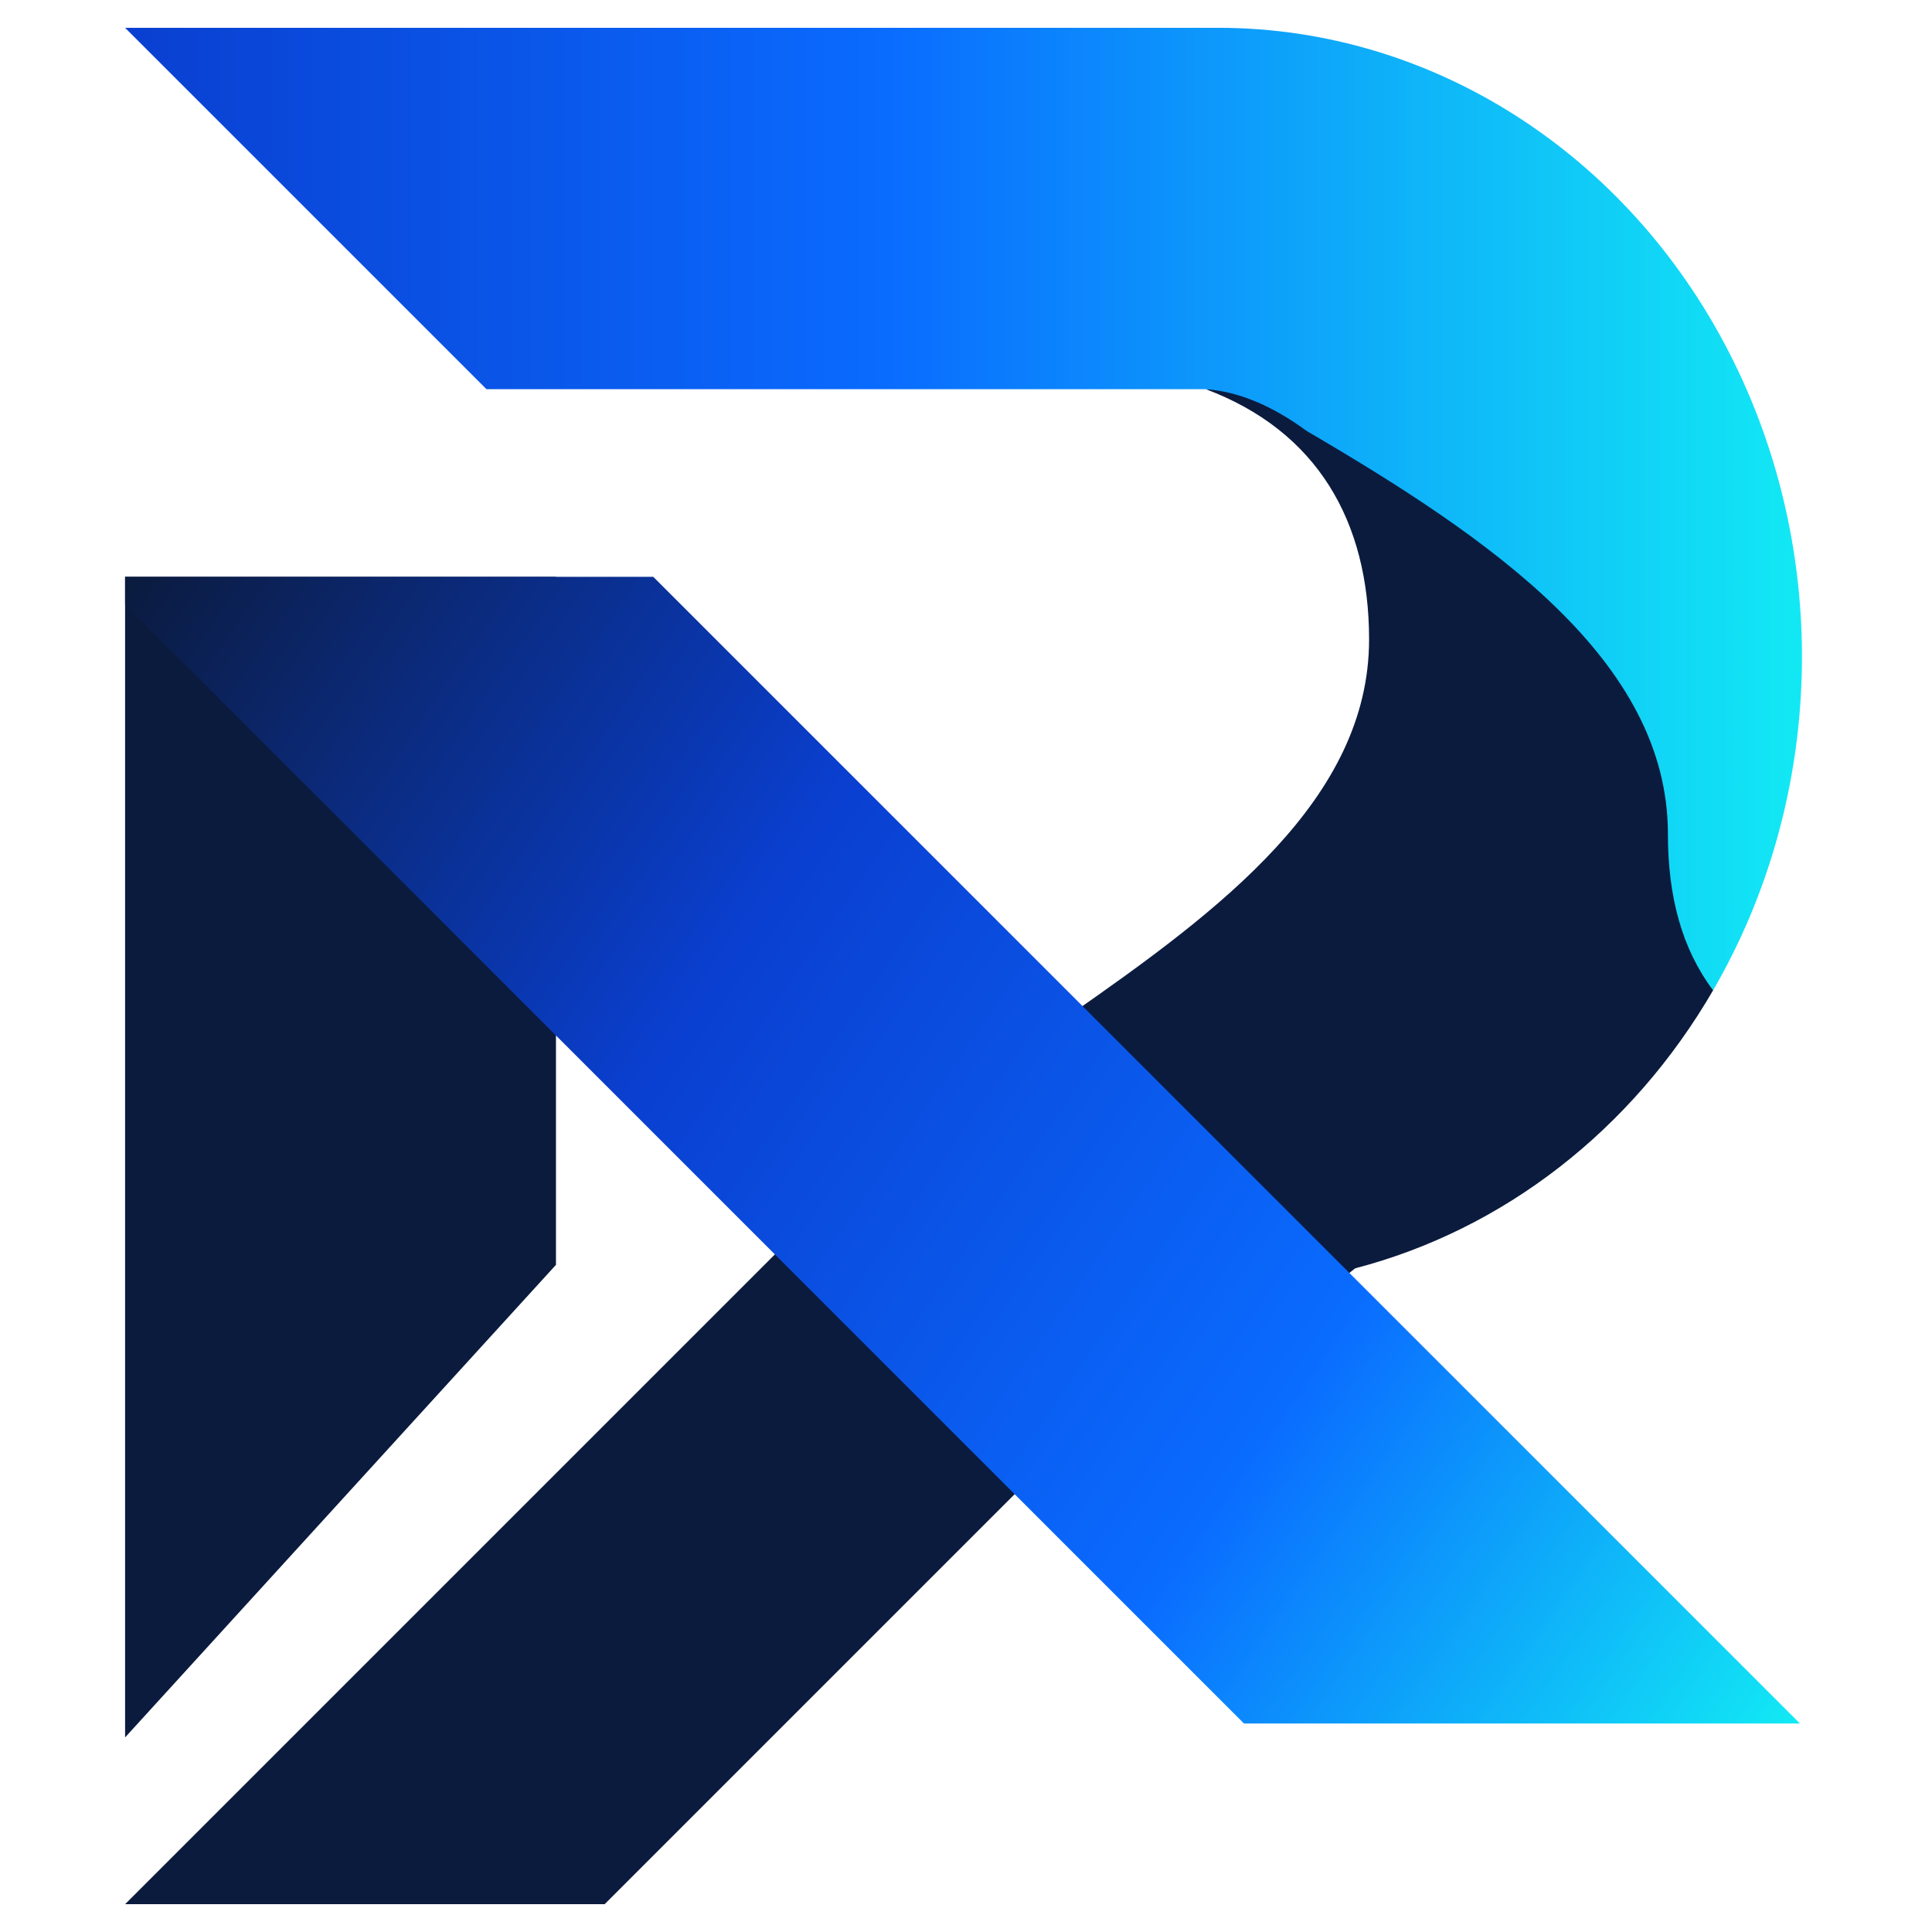
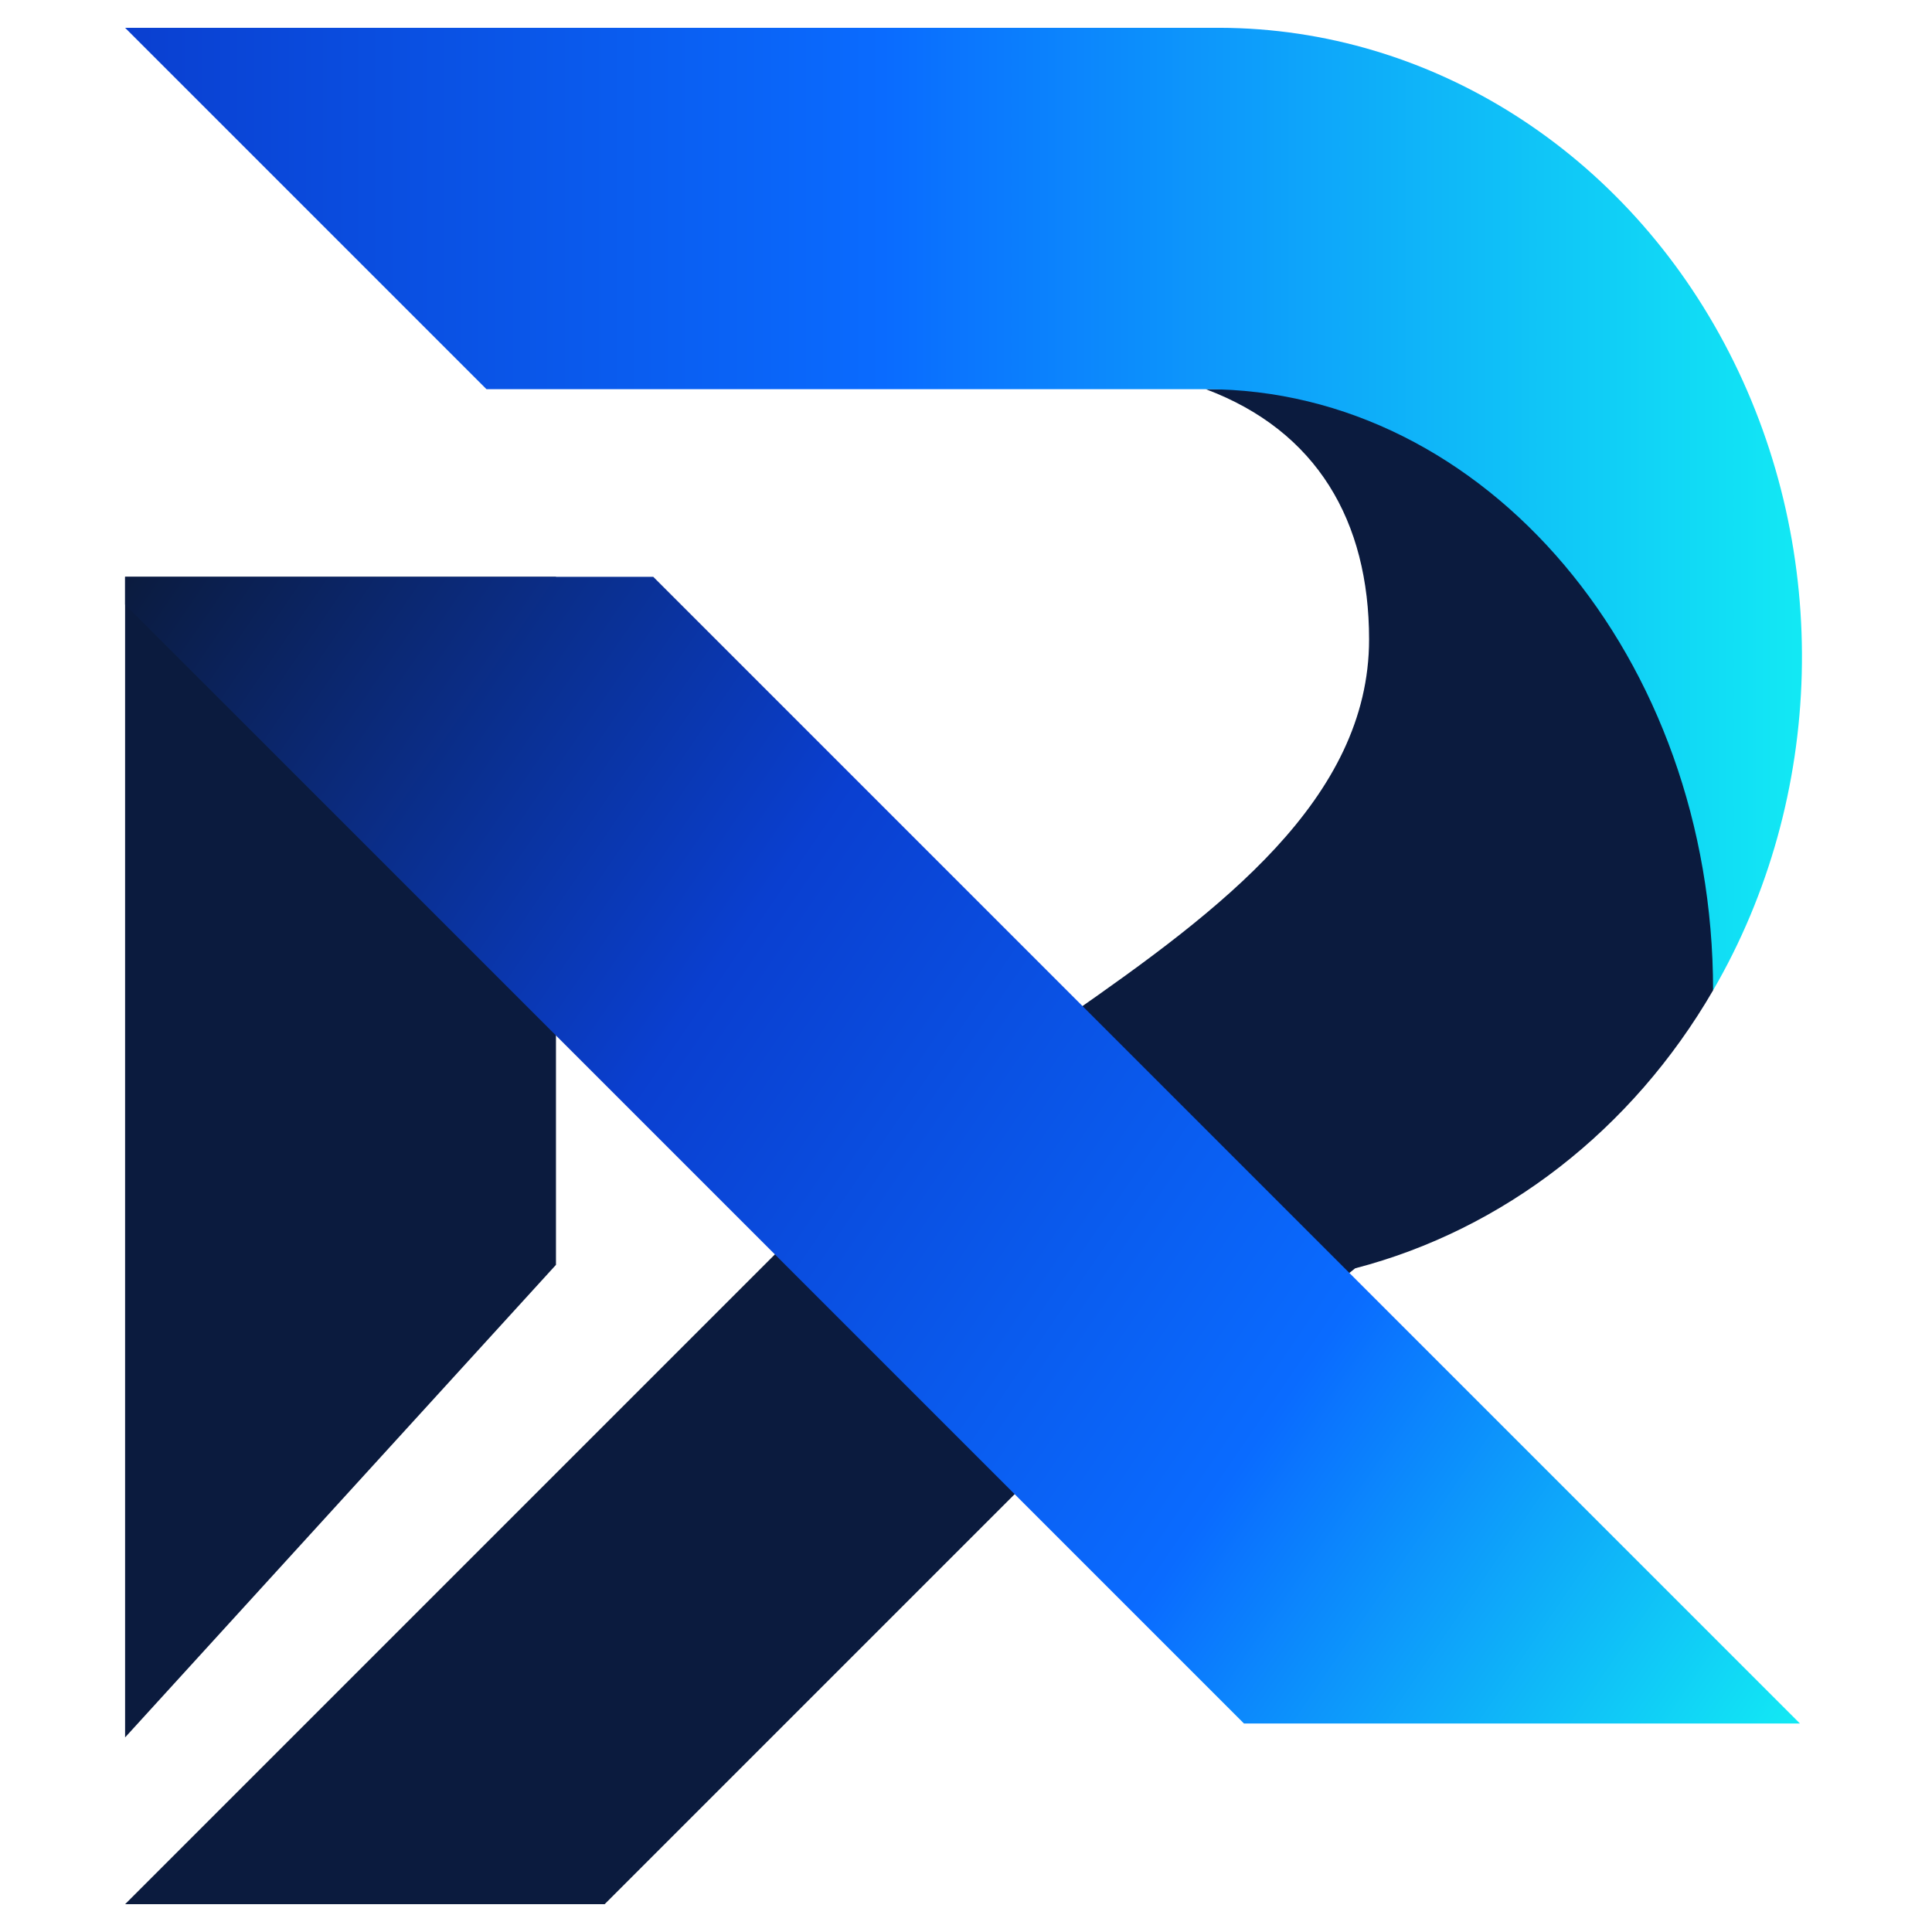
<svg xmlns="http://www.w3.org/2000/svg" viewBox="-21 0 556 556" width="32" height="32">
  <defs>
    <linearGradient id="bowl" x1="15" y1="0" x2="500" y2="0" gradientUnits="userSpaceOnUse">
      <stop offset="0" stop-color="#0A3FD0" />
      <stop offset=".45" stop-color="#0A6BFF" />
      <stop offset="1" stop-color="#12EAF4" />
    </linearGradient>
    <linearGradient id="stroke" x1="15" y1="166" x2="497" y2="496" gradientUnits="userSpaceOnUse">
      <stop offset="0" stop-color="#0B1B3E" />
      <stop offset=".35" stop-color="#0A3FD0" />
      <stop offset=".7" stop-color="#0A6BFF" />
      <stop offset="1" stop-color="#12EAF4" />
    </linearGradient>
  </defs>
  <g fill="#0B1B3E">
    <path d="M15 166H139V364L15 500Z" />
    <path d="M15 548L263 300L341 360L153 548Z" />
    <path d="M326 112H440L490 190L472 285L369 365L364 369L287 292C330 262 373 230 373 184C373 150 358 124 326 112Z" />
    <path d="M472 285A168 181 0 0 1 369 365C370 345 380 318 405 298Q435 287 472 285Z" />
  </g>
  <path fill="url(#stroke)" d="M15 166H167L497 496H337L15 174Z" />
-   <path fill="url(#bowl)" d="M15 8H330A168 181 0 0 1 472 285C463 273 459 258 459 240C459 190 408 155 355 124Q340 113 326 112H119Z" />
+   <path fill="url(#bowl)" d="M15 8H330A168 181 0 0 1 472 285A146 173 0 0 0 326 112H119Z" />
</svg>
